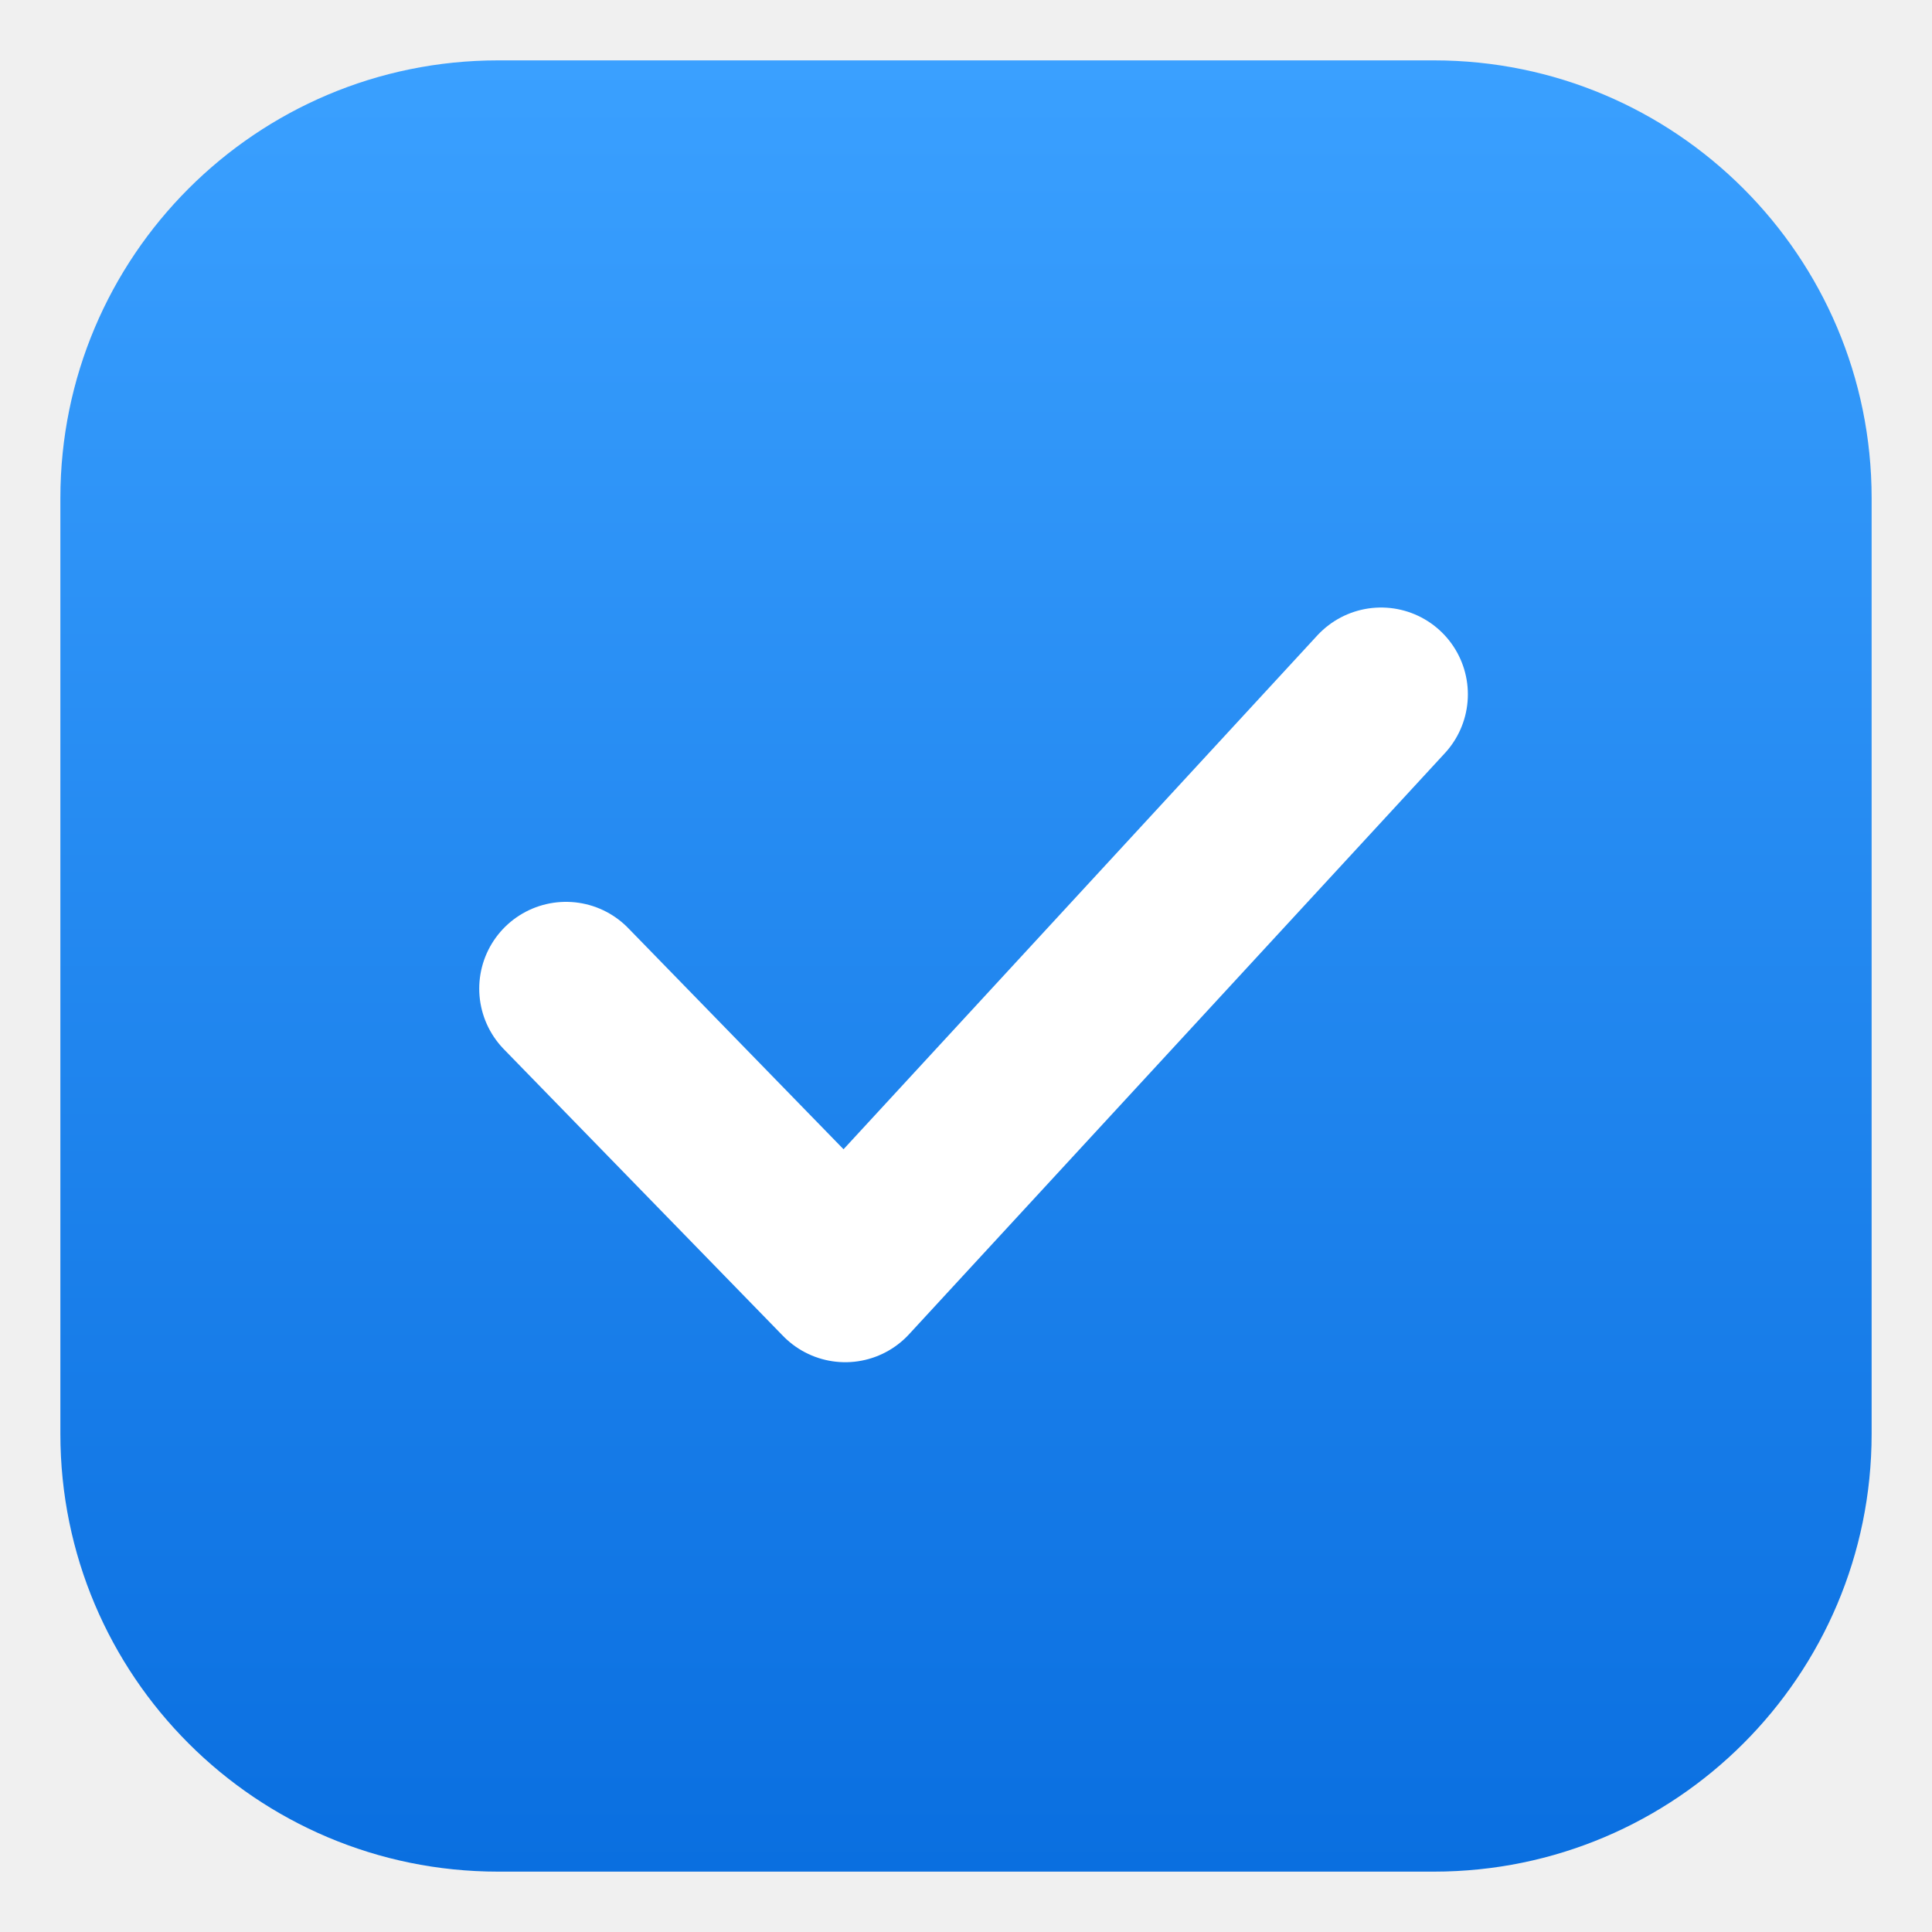
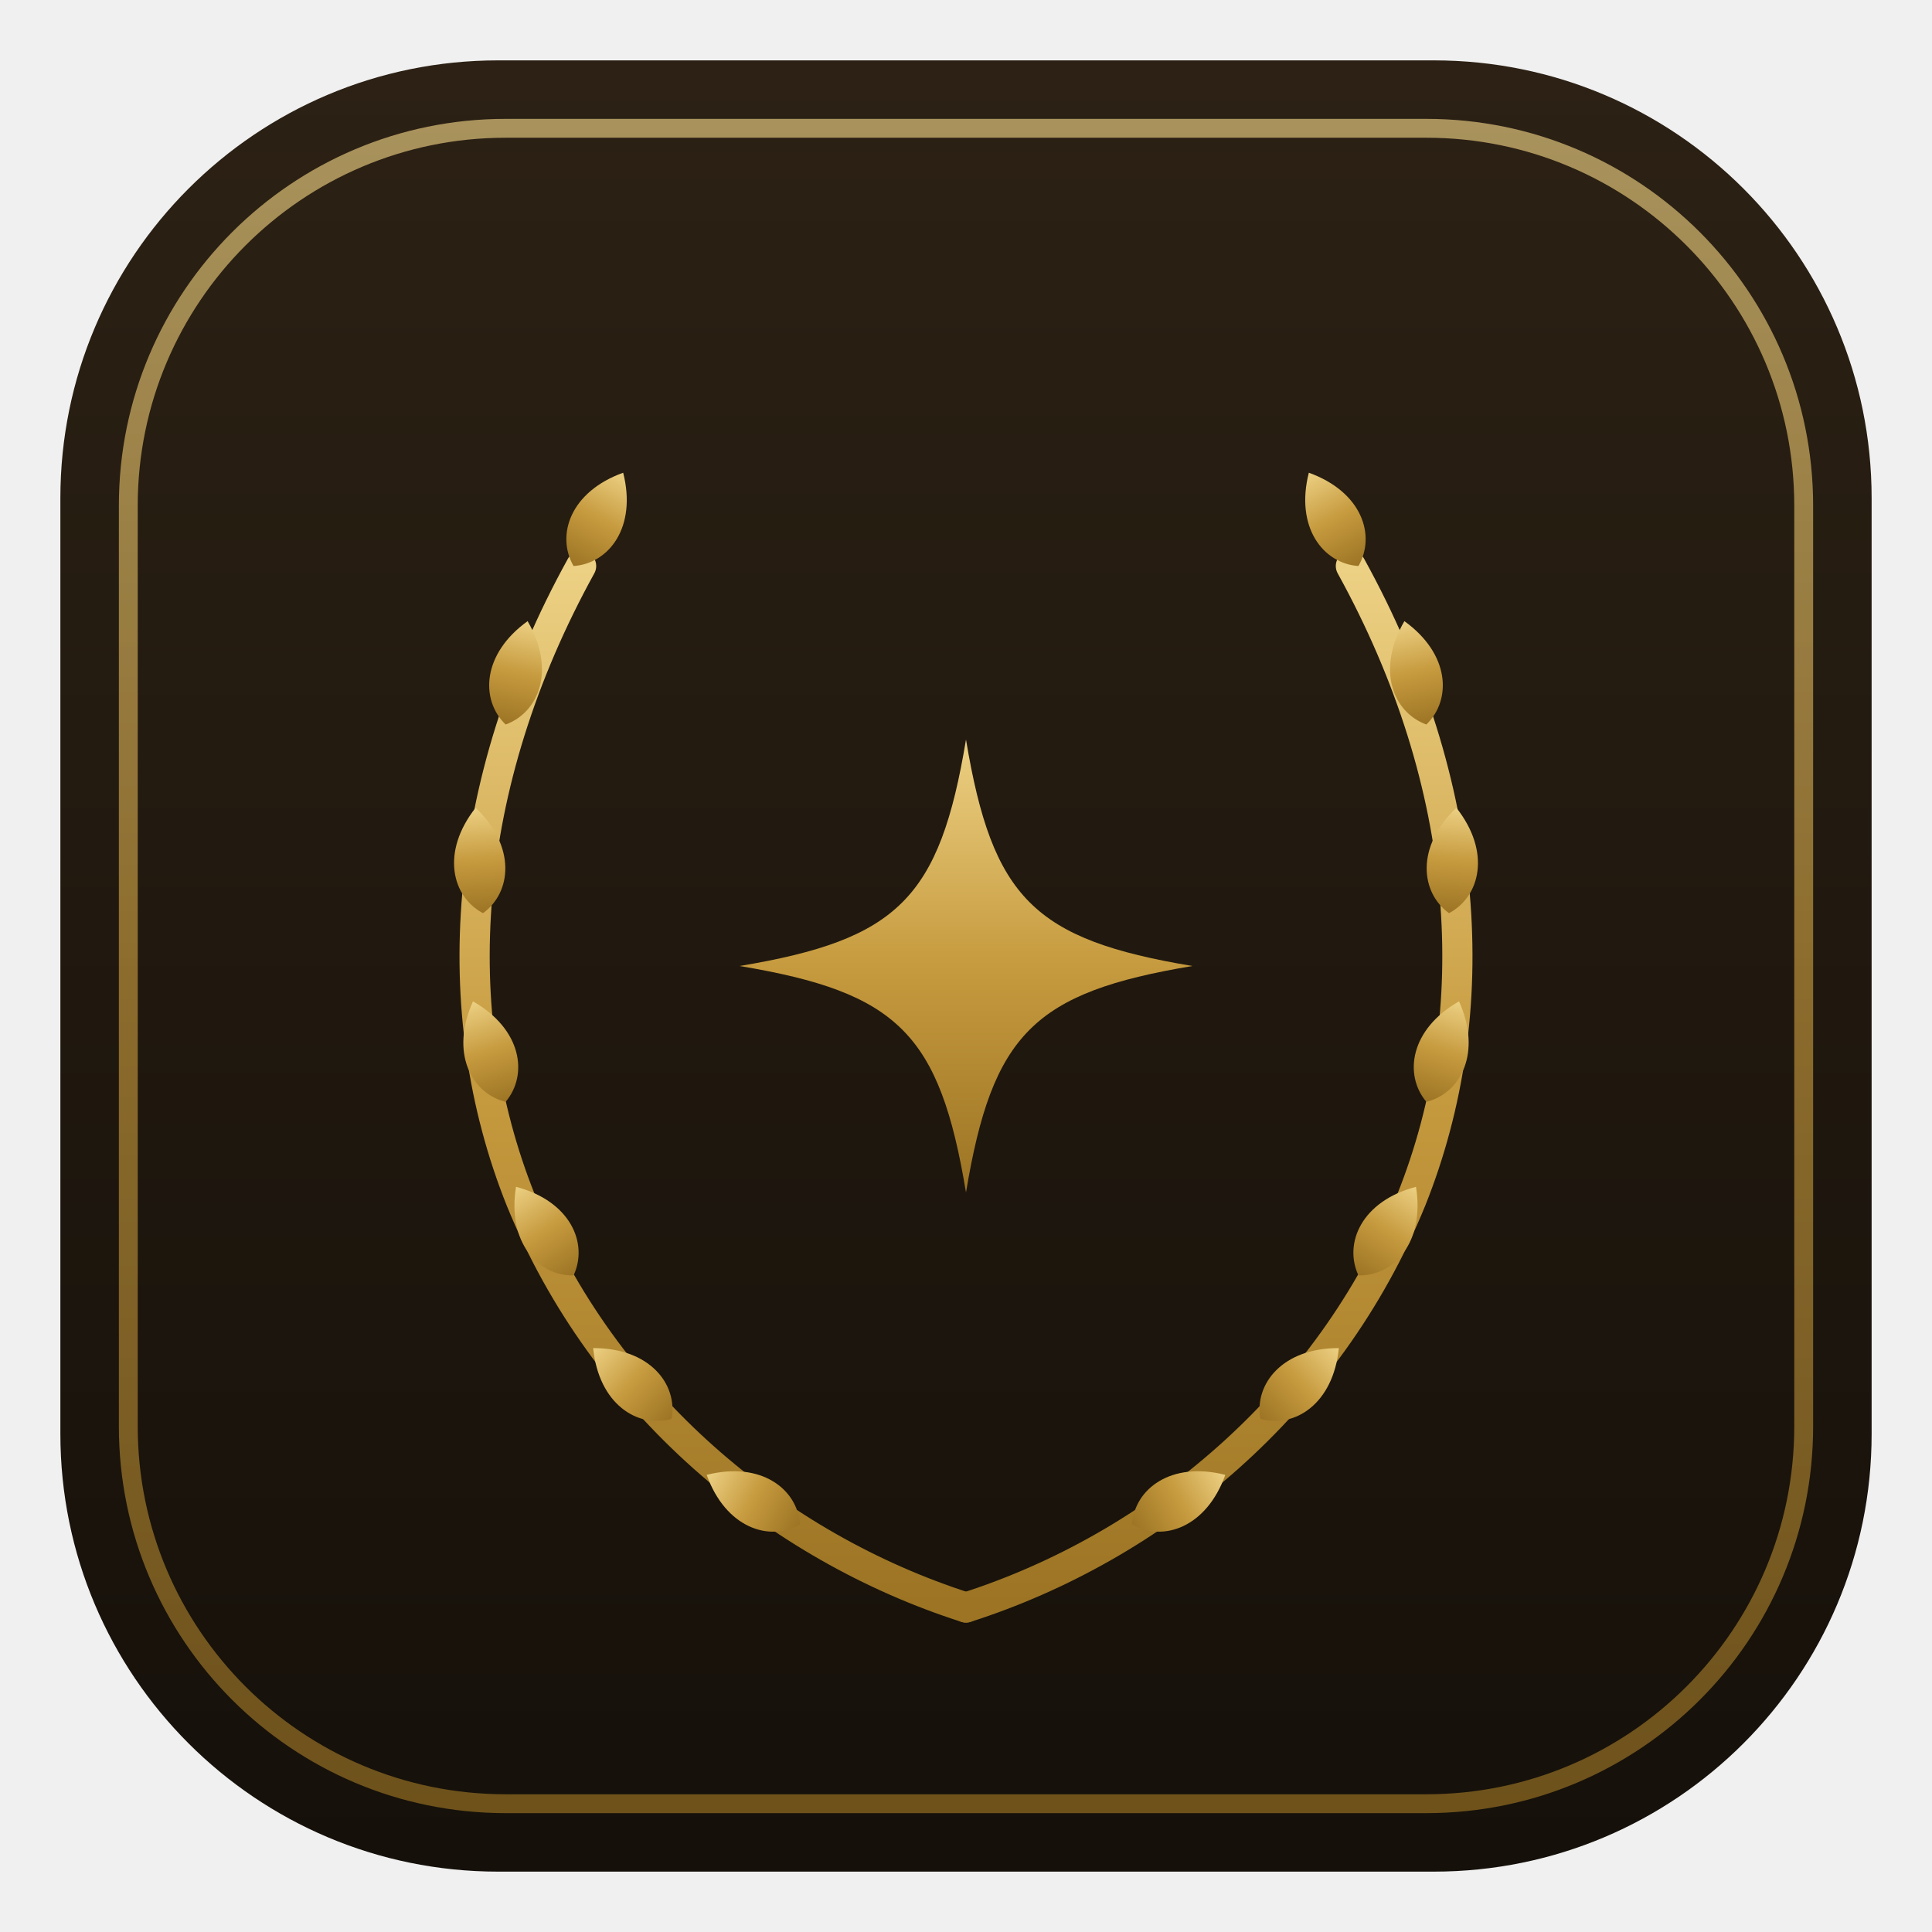
<svg xmlns="http://www.w3.org/2000/svg" width="512" height="512" viewBox="0 0 512 512">
  <defs>
-     <linearGradient id="g" x1="0" y1="0" x2="0" y2="1">
-       <stop offset="0" stop-color="#3aa0ff" />
-       <stop offset="1" stop-color="#0a6fe0" />
+     <linearGradient id="bg" x1="0" y1="0" x2="0" y2="1">
+       <stop offset="0" stop-color="#2c2114" />
+       <stop offset="1" stop-color="#15100a" />
+     </linearGradient>
+     <linearGradient id="gold" x1="0" y1="0" x2="0" y2="1">
+       <stop offset="0" stop-color="#ecd083" />
+       <stop offset="0.5" stop-color="#c69a3e" />
+       <stop offset="1" stop-color="#9c7424" />
    </linearGradient>
  </defs>
-   <rect x="16" y="16" width="480" height="480" rx="116" fill="url(#g)" />
-   <path d="M150 262 L224 338 L366 184" fill="none" stroke="#ffffff" stroke-width="46" stroke-linecap="round" stroke-linejoin="round" />
+   <rect x="16" y="16" width="480" height="480" rx="116" fill="url(#bg)" />
+   <rect x="34" y="34" width="444" height="444" rx="100" fill="none" stroke="url(#gold)" stroke-width="5" opacity="0.65" />
+   <path d="M256 196 C263 238 274 249 316 256 C274 263 263 274 256 316 C249 274 238 263 196 256 C238 249 249 238 256 196 Z" fill="url(#gold)" />
+   <g>
+     <g fill="none" stroke="url(#gold)" stroke-width="8" stroke-linecap="round">
+       <path d="M256 426 C306 410 352 372 374 318 C394 268 390 208 358 150" />
+     </g>
+     <g fill="url(#gold)">
+       <path d="M0 0 C8 -5 10 -17 0 -28 C-10 -17 -8 -5 0 0 Z" transform="translate(300 404) rotate(62)" />
+       <path d="M0 0 C8 -5 10 -17 0 -28 C-10 -17 -8 -5 0 0 Z" transform="translate(334 376) rotate(48)" />
+       <path d="M0 0 C8 -5 10 -17 0 -28 C-10 -17 -8 -5 0 0 Z" transform="translate(360 338) rotate(33)" />
+       <path d="M0 0 C8 -5 10 -17 0 -28 C-10 -17 -8 -5 0 0 Z" transform="translate(378 292) rotate(18)" />
+       <path d="M0 0 C8 -5 10 -17 0 -28 C-10 -17 -8 -5 0 0 Z" transform="translate(384 242) rotate(4)" />
+       <path d="M0 0 C8 -5 10 -17 0 -28 C-10 -17 -8 -5 0 0 Z" transform="translate(378 192) rotate(-12)" />
+       <path d="M0 0 C8 -5 10 -17 0 -28 C-10 -17 -8 -5 0 0 Z" transform="translate(360 150) rotate(-28)" />
+     </g>
+   </g>
+   <g transform="translate(512 0) scale(-1 1)">
+     <g fill="none" stroke="url(#gold)" stroke-width="8" stroke-linecap="round">
+       <path d="M256 426 C306 410 352 372 374 318 C394 268 390 208 358 150" />
+     </g>
+     <g fill="url(#gold)">
+       <path d="M0 0 C8 -5 10 -17 0 -28 C-10 -17 -8 -5 0 0 Z" transform="translate(300 404) rotate(62)" />
+       <path d="M0 0 C8 -5 10 -17 0 -28 C-10 -17 -8 -5 0 0 Z" transform="translate(334 376) rotate(48)" />
+       <path d="M0 0 C8 -5 10 -17 0 -28 C-10 -17 -8 -5 0 0 Z" transform="translate(360 338) rotate(33)" />
+       <path d="M0 0 C8 -5 10 -17 0 -28 C-10 -17 -8 -5 0 0 Z" transform="translate(378 292) rotate(18)" />
+       <path d="M0 0 C8 -5 10 -17 0 -28 C-10 -17 -8 -5 0 0 Z" transform="translate(384 242) rotate(4)" />
+       <path d="M0 0 C8 -5 10 -17 0 -28 C-10 -17 -8 -5 0 0 Z" transform="translate(378 192) rotate(-12)" />
+       <path d="M0 0 C8 -5 10 -17 0 -28 C-10 -17 -8 -5 0 0 Z" transform="translate(360 150) rotate(-28)" />
+     </g>
+   </g>
</svg>
